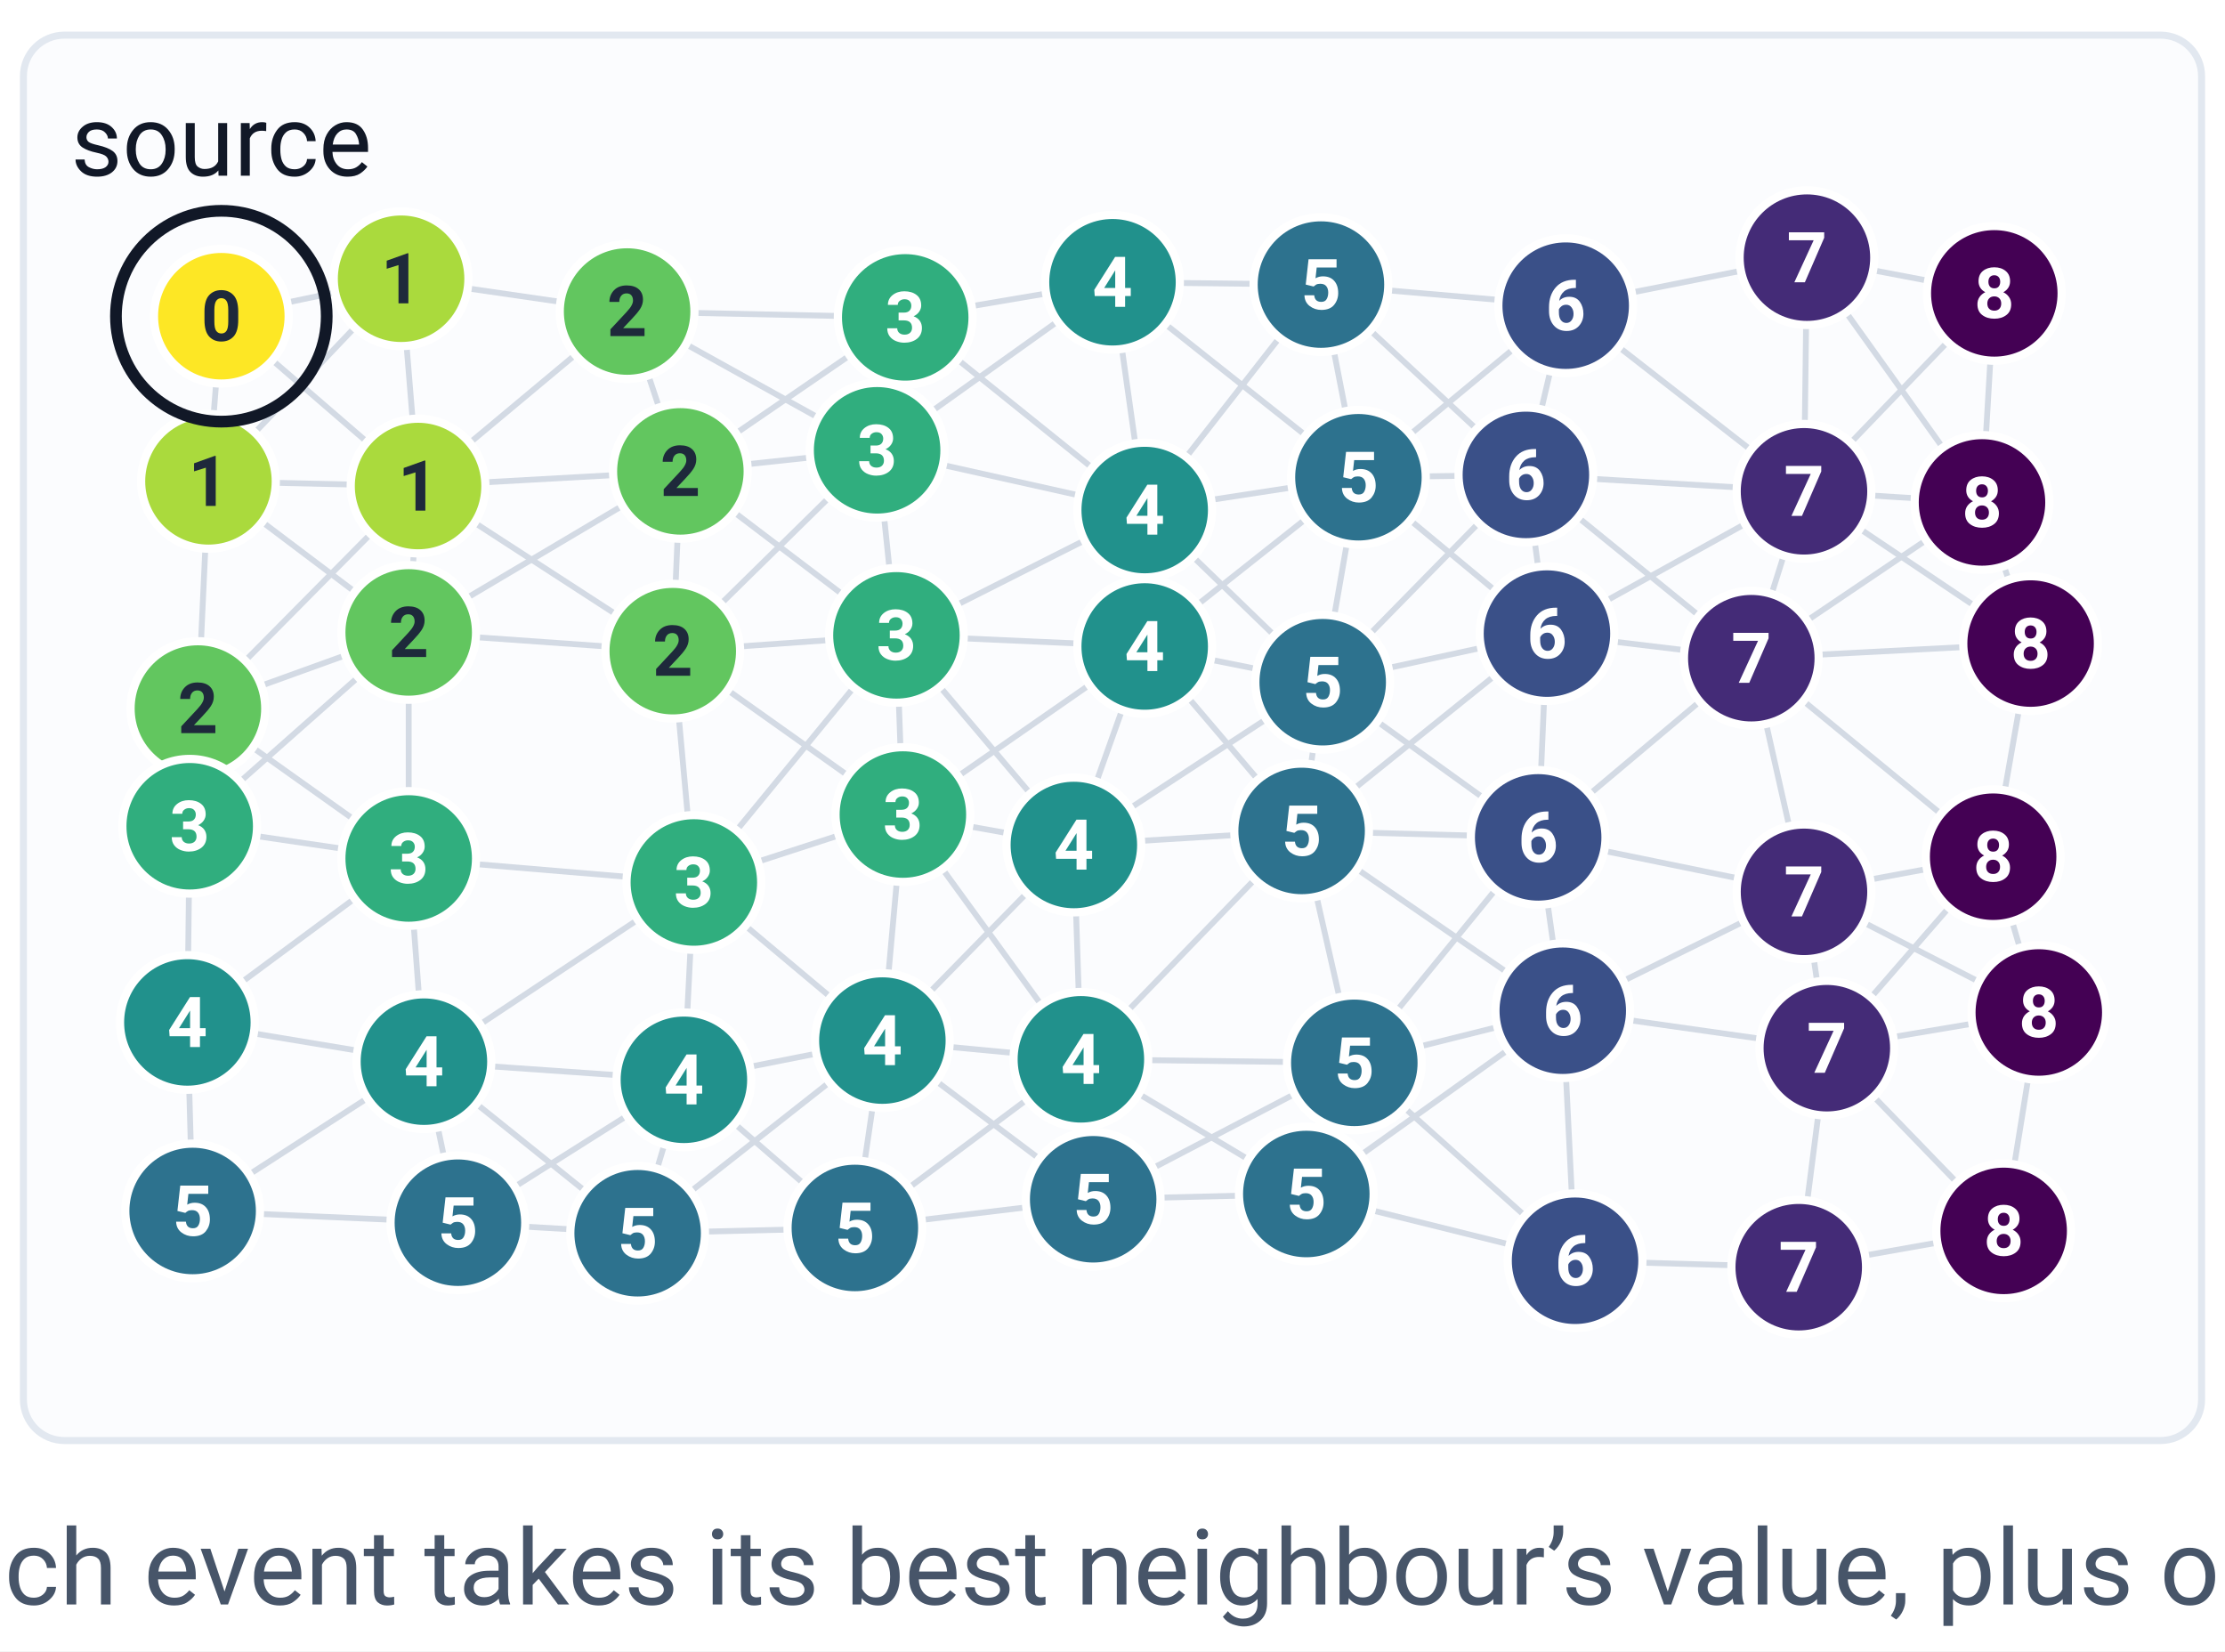
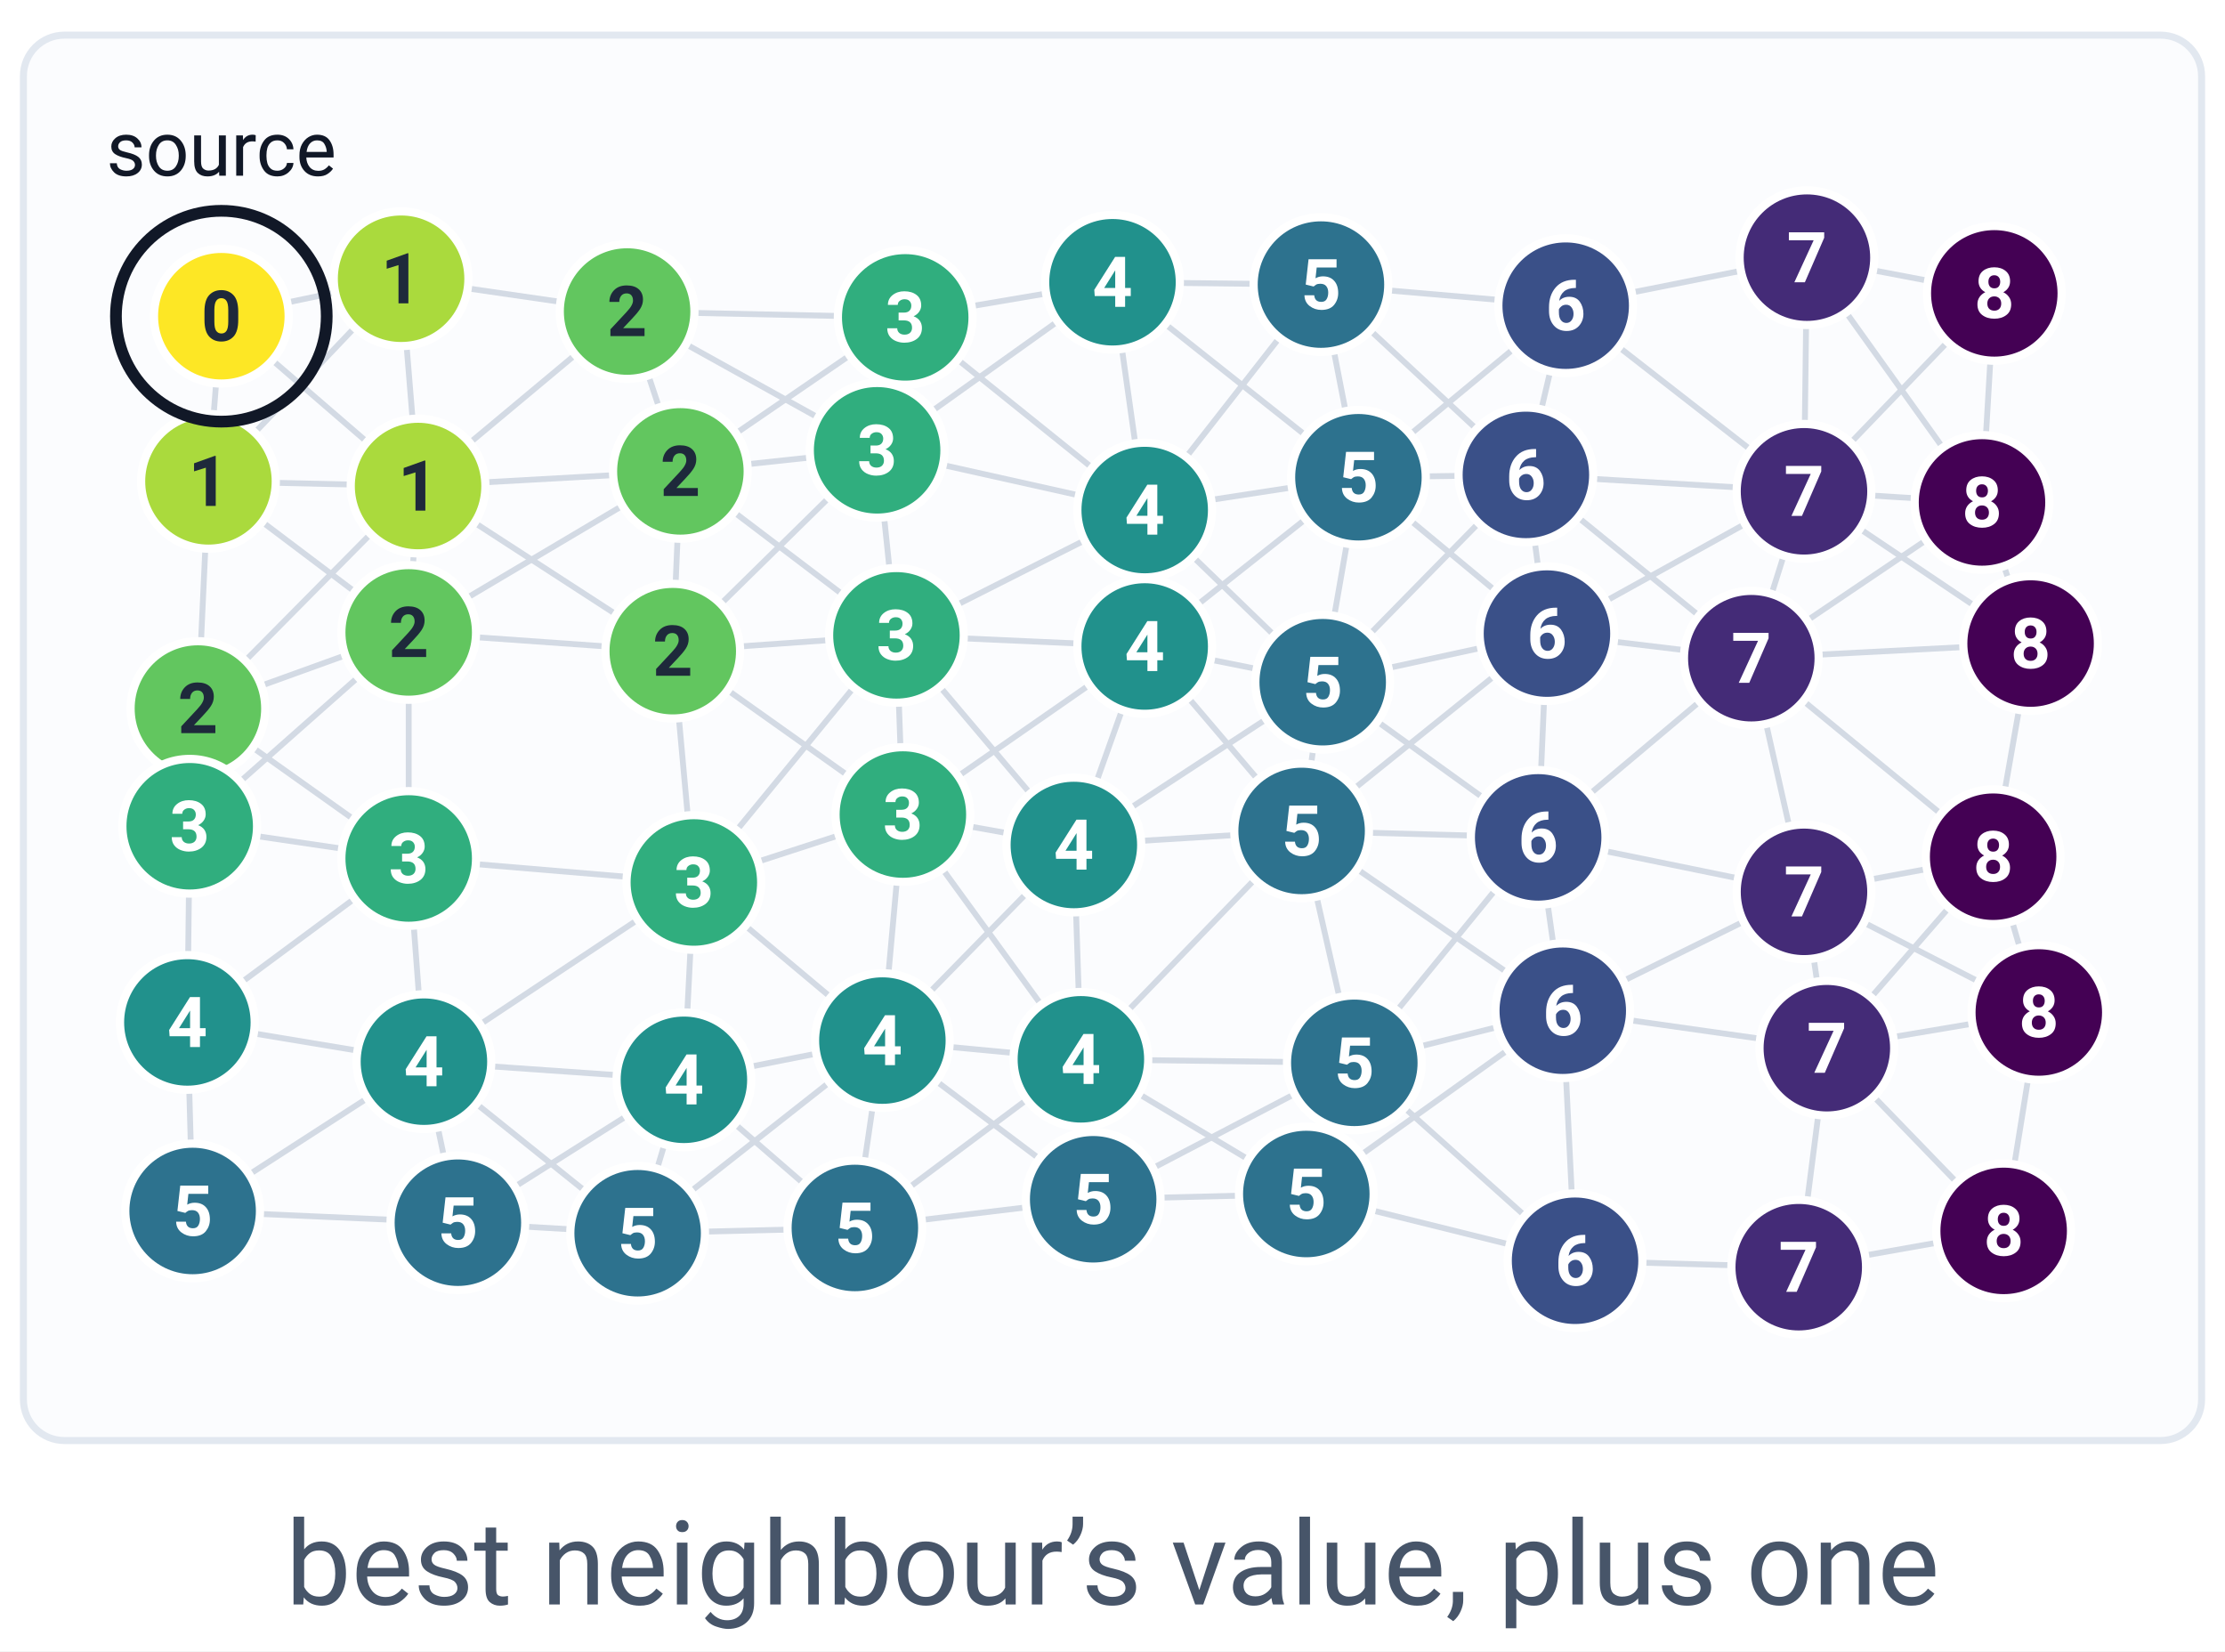
<svg xmlns="http://www.w3.org/2000/svg" viewBox="0 0 380 282" width="380" height="282" font-family="ui-sans-serif, system-ui, -apple-system, 'Segoe UI', Roboto, sans-serif">
  <rect width="380" height="282" fill="#ffffff" />
  <rect x="4" y="6" width="372" height="240" rx="7" fill="#fbfcfe" stroke="#e2e8f0" stroke-width="1.2" />
  <line x1="37.8" y1="54.0" x2="35.6" y2="82.2" stroke="#d3dae4" stroke-width="1" />
  <line x1="37.8" y1="54.0" x2="68.5" y2="47.6" stroke="#d3dae4" stroke-width="1" />
  <line x1="37.8" y1="54.0" x2="71.4" y2="83.0" stroke="#d3dae4" stroke-width="1" />
  <line x1="35.6" y1="82.2" x2="33.8" y2="121.0" stroke="#d3dae4" stroke-width="1" />
  <line x1="35.6" y1="82.2" x2="68.5" y2="47.6" stroke="#d3dae4" stroke-width="1" />
  <line x1="35.6" y1="82.2" x2="71.4" y2="83.0" stroke="#d3dae4" stroke-width="1" />
  <line x1="35.6" y1="82.2" x2="69.8" y2="108.0" stroke="#d3dae4" stroke-width="1" />
  <line x1="33.8" y1="121.0" x2="32.4" y2="141.1" stroke="#d3dae4" stroke-width="1" />
  <line x1="33.8" y1="121.0" x2="71.4" y2="83.0" stroke="#d3dae4" stroke-width="1" />
  <line x1="33.8" y1="121.0" x2="69.8" y2="108.0" stroke="#d3dae4" stroke-width="1" />
  <line x1="33.8" y1="121.0" x2="69.8" y2="146.6" stroke="#d3dae4" stroke-width="1" />
  <line x1="32.4" y1="141.1" x2="32.0" y2="174.6" stroke="#d3dae4" stroke-width="1" />
  <line x1="32.4" y1="141.1" x2="69.8" y2="108.0" stroke="#d3dae4" stroke-width="1" />
  <line x1="32.4" y1="141.1" x2="69.8" y2="146.6" stroke="#d3dae4" stroke-width="1" />
  <line x1="32.0" y1="174.6" x2="32.9" y2="206.8" stroke="#d3dae4" stroke-width="1" />
  <line x1="32.0" y1="174.6" x2="69.8" y2="146.6" stroke="#d3dae4" stroke-width="1" />
  <line x1="32.0" y1="174.6" x2="72.4" y2="181.3" stroke="#d3dae4" stroke-width="1" />
  <line x1="32.9" y1="206.8" x2="72.4" y2="181.3" stroke="#d3dae4" stroke-width="1" />
  <line x1="32.9" y1="206.8" x2="78.2" y2="208.8" stroke="#d3dae4" stroke-width="1" />
  <line x1="68.5" y1="47.6" x2="71.4" y2="83.0" stroke="#d3dae4" stroke-width="1" />
  <line x1="68.5" y1="47.6" x2="107.1" y2="53.2" stroke="#d3dae4" stroke-width="1" />
  <line x1="71.4" y1="83.0" x2="69.8" y2="108.0" stroke="#d3dae4" stroke-width="1" />
  <line x1="71.4" y1="83.0" x2="107.1" y2="53.2" stroke="#d3dae4" stroke-width="1" />
  <line x1="71.4" y1="83.0" x2="116.2" y2="80.5" stroke="#d3dae4" stroke-width="1" />
  <line x1="71.4" y1="83.0" x2="114.9" y2="111.2" stroke="#d3dae4" stroke-width="1" />
  <line x1="69.8" y1="108.0" x2="69.8" y2="146.6" stroke="#d3dae4" stroke-width="1" />
  <line x1="69.8" y1="108.0" x2="116.2" y2="80.5" stroke="#d3dae4" stroke-width="1" />
  <line x1="69.8" y1="108.0" x2="114.9" y2="111.2" stroke="#d3dae4" stroke-width="1" />
  <line x1="69.8" y1="146.6" x2="72.4" y2="181.3" stroke="#d3dae4" stroke-width="1" />
  <line x1="69.8" y1="146.6" x2="118.5" y2="150.7" stroke="#d3dae4" stroke-width="1" />
  <line x1="72.4" y1="181.3" x2="78.2" y2="208.8" stroke="#d3dae4" stroke-width="1" />
  <line x1="72.4" y1="181.3" x2="118.5" y2="150.7" stroke="#d3dae4" stroke-width="1" />
  <line x1="72.4" y1="181.3" x2="116.8" y2="184.4" stroke="#d3dae4" stroke-width="1" />
  <line x1="72.4" y1="181.3" x2="108.9" y2="210.6" stroke="#d3dae4" stroke-width="1" />
  <line x1="78.2" y1="208.8" x2="116.8" y2="184.4" stroke="#d3dae4" stroke-width="1" />
  <line x1="78.2" y1="208.8" x2="108.9" y2="210.6" stroke="#d3dae4" stroke-width="1" />
  <line x1="107.1" y1="53.2" x2="116.2" y2="80.5" stroke="#d3dae4" stroke-width="1" />
  <line x1="107.1" y1="53.2" x2="154.6" y2="54.2" stroke="#d3dae4" stroke-width="1" />
  <line x1="107.1" y1="53.2" x2="149.8" y2="76.9" stroke="#d3dae4" stroke-width="1" />
  <line x1="116.2" y1="80.5" x2="114.9" y2="111.2" stroke="#d3dae4" stroke-width="1" />
  <line x1="116.2" y1="80.5" x2="154.6" y2="54.2" stroke="#d3dae4" stroke-width="1" />
  <line x1="116.2" y1="80.5" x2="149.8" y2="76.9" stroke="#d3dae4" stroke-width="1" />
  <line x1="116.2" y1="80.5" x2="153.1" y2="108.5" stroke="#d3dae4" stroke-width="1" />
  <line x1="114.9" y1="111.2" x2="118.5" y2="150.7" stroke="#d3dae4" stroke-width="1" />
  <line x1="114.9" y1="111.2" x2="149.8" y2="76.9" stroke="#d3dae4" stroke-width="1" />
  <line x1="114.9" y1="111.2" x2="153.1" y2="108.5" stroke="#d3dae4" stroke-width="1" />
  <line x1="114.9" y1="111.2" x2="154.2" y2="139.1" stroke="#d3dae4" stroke-width="1" />
  <line x1="118.5" y1="150.7" x2="116.8" y2="184.4" stroke="#d3dae4" stroke-width="1" />
  <line x1="118.5" y1="150.7" x2="153.1" y2="108.5" stroke="#d3dae4" stroke-width="1" />
  <line x1="118.5" y1="150.7" x2="154.2" y2="139.1" stroke="#d3dae4" stroke-width="1" />
  <line x1="118.5" y1="150.7" x2="150.7" y2="177.7" stroke="#d3dae4" stroke-width="1" />
  <line x1="116.8" y1="184.4" x2="108.9" y2="210.6" stroke="#d3dae4" stroke-width="1" />
  <line x1="116.8" y1="184.4" x2="150.7" y2="177.7" stroke="#d3dae4" stroke-width="1" />
  <line x1="116.8" y1="184.4" x2="146.0" y2="209.7" stroke="#d3dae4" stroke-width="1" />
  <line x1="108.9" y1="210.6" x2="150.7" y2="177.7" stroke="#d3dae4" stroke-width="1" />
  <line x1="108.9" y1="210.6" x2="146.0" y2="209.7" stroke="#d3dae4" stroke-width="1" />
  <line x1="154.6" y1="54.2" x2="149.8" y2="76.9" stroke="#d3dae4" stroke-width="1" />
  <line x1="154.6" y1="54.2" x2="190.0" y2="48.2" stroke="#d3dae4" stroke-width="1" />
  <line x1="154.6" y1="54.2" x2="195.5" y2="87.1" stroke="#d3dae4" stroke-width="1" />
  <line x1="149.8" y1="76.9" x2="153.1" y2="108.5" stroke="#d3dae4" stroke-width="1" />
  <line x1="149.8" y1="76.9" x2="190.0" y2="48.2" stroke="#d3dae4" stroke-width="1" />
  <line x1="149.8" y1="76.9" x2="195.5" y2="87.1" stroke="#d3dae4" stroke-width="1" />
  <line x1="153.1" y1="108.5" x2="154.2" y2="139.1" stroke="#d3dae4" stroke-width="1" />
  <line x1="153.1" y1="108.5" x2="195.5" y2="87.1" stroke="#d3dae4" stroke-width="1" />
  <line x1="153.1" y1="108.5" x2="195.5" y2="110.4" stroke="#d3dae4" stroke-width="1" />
  <line x1="153.1" y1="108.5" x2="183.4" y2="144.3" stroke="#d3dae4" stroke-width="1" />
  <line x1="154.2" y1="139.1" x2="150.7" y2="177.7" stroke="#d3dae4" stroke-width="1" />
  <line x1="154.2" y1="139.1" x2="195.5" y2="110.4" stroke="#d3dae4" stroke-width="1" />
  <line x1="154.2" y1="139.1" x2="183.4" y2="144.3" stroke="#d3dae4" stroke-width="1" />
  <line x1="154.2" y1="139.1" x2="184.6" y2="180.9" stroke="#d3dae4" stroke-width="1" />
  <line x1="150.7" y1="177.7" x2="146.0" y2="209.7" stroke="#d3dae4" stroke-width="1" />
  <line x1="150.7" y1="177.7" x2="183.4" y2="144.3" stroke="#d3dae4" stroke-width="1" />
  <line x1="150.7" y1="177.7" x2="184.6" y2="180.9" stroke="#d3dae4" stroke-width="1" />
  <line x1="150.7" y1="177.7" x2="186.7" y2="204.8" stroke="#d3dae4" stroke-width="1" />
  <line x1="146.0" y1="209.7" x2="184.6" y2="180.9" stroke="#d3dae4" stroke-width="1" />
  <line x1="146.0" y1="209.7" x2="186.7" y2="204.8" stroke="#d3dae4" stroke-width="1" />
  <line x1="190.0" y1="48.2" x2="195.5" y2="87.1" stroke="#d3dae4" stroke-width="1" />
  <line x1="190.0" y1="48.2" x2="225.6" y2="48.6" stroke="#d3dae4" stroke-width="1" />
  <line x1="190.0" y1="48.2" x2="232.0" y2="81.5" stroke="#d3dae4" stroke-width="1" />
  <line x1="195.5" y1="87.1" x2="195.5" y2="110.4" stroke="#d3dae4" stroke-width="1" />
  <line x1="195.5" y1="87.1" x2="225.6" y2="48.6" stroke="#d3dae4" stroke-width="1" />
  <line x1="195.5" y1="87.1" x2="232.0" y2="81.5" stroke="#d3dae4" stroke-width="1" />
  <line x1="195.5" y1="87.1" x2="225.9" y2="116.5" stroke="#d3dae4" stroke-width="1" />
  <line x1="195.5" y1="110.4" x2="183.4" y2="144.3" stroke="#d3dae4" stroke-width="1" />
  <line x1="195.5" y1="110.4" x2="232.0" y2="81.5" stroke="#d3dae4" stroke-width="1" />
  <line x1="195.5" y1="110.4" x2="225.9" y2="116.5" stroke="#d3dae4" stroke-width="1" />
  <line x1="195.5" y1="110.4" x2="222.3" y2="141.9" stroke="#d3dae4" stroke-width="1" />
  <line x1="183.4" y1="144.3" x2="184.6" y2="180.9" stroke="#d3dae4" stroke-width="1" />
  <line x1="183.4" y1="144.3" x2="225.9" y2="116.5" stroke="#d3dae4" stroke-width="1" />
  <line x1="183.4" y1="144.3" x2="222.3" y2="141.9" stroke="#d3dae4" stroke-width="1" />
  <line x1="184.6" y1="180.9" x2="186.7" y2="204.8" stroke="#d3dae4" stroke-width="1" />
  <line x1="184.6" y1="180.9" x2="222.3" y2="141.9" stroke="#d3dae4" stroke-width="1" />
  <line x1="184.6" y1="180.9" x2="231.3" y2="181.5" stroke="#d3dae4" stroke-width="1" />
  <line x1="184.6" y1="180.9" x2="223.1" y2="203.9" stroke="#d3dae4" stroke-width="1" />
  <line x1="186.7" y1="204.8" x2="231.3" y2="181.5" stroke="#d3dae4" stroke-width="1" />
  <line x1="186.7" y1="204.8" x2="223.1" y2="203.9" stroke="#d3dae4" stroke-width="1" />
  <line x1="225.6" y1="48.6" x2="232.0" y2="81.5" stroke="#d3dae4" stroke-width="1" />
  <line x1="225.6" y1="48.6" x2="267.4" y2="52.2" stroke="#d3dae4" stroke-width="1" />
  <line x1="225.6" y1="48.6" x2="260.6" y2="81.1" stroke="#d3dae4" stroke-width="1" />
  <line x1="232.0" y1="81.5" x2="225.9" y2="116.5" stroke="#d3dae4" stroke-width="1" />
  <line x1="232.0" y1="81.5" x2="267.4" y2="52.2" stroke="#d3dae4" stroke-width="1" />
  <line x1="232.0" y1="81.5" x2="260.6" y2="81.1" stroke="#d3dae4" stroke-width="1" />
  <line x1="232.0" y1="81.5" x2="264.2" y2="108.2" stroke="#d3dae4" stroke-width="1" />
  <line x1="225.9" y1="116.5" x2="222.3" y2="141.9" stroke="#d3dae4" stroke-width="1" />
  <line x1="225.9" y1="116.5" x2="260.6" y2="81.1" stroke="#d3dae4" stroke-width="1" />
  <line x1="225.9" y1="116.5" x2="264.2" y2="108.2" stroke="#d3dae4" stroke-width="1" />
  <line x1="225.9" y1="116.5" x2="262.7" y2="143.0" stroke="#d3dae4" stroke-width="1" />
  <line x1="222.3" y1="141.9" x2="231.3" y2="181.5" stroke="#d3dae4" stroke-width="1" />
  <line x1="222.3" y1="141.9" x2="264.2" y2="108.2" stroke="#d3dae4" stroke-width="1" />
  <line x1="222.3" y1="141.9" x2="262.7" y2="143.0" stroke="#d3dae4" stroke-width="1" />
  <line x1="222.3" y1="141.9" x2="266.9" y2="172.6" stroke="#d3dae4" stroke-width="1" />
  <line x1="231.3" y1="181.5" x2="223.1" y2="203.9" stroke="#d3dae4" stroke-width="1" />
  <line x1="231.3" y1="181.5" x2="262.7" y2="143.0" stroke="#d3dae4" stroke-width="1" />
  <line x1="231.3" y1="181.5" x2="266.9" y2="172.6" stroke="#d3dae4" stroke-width="1" />
  <line x1="231.3" y1="181.5" x2="269.0" y2="215.3" stroke="#d3dae4" stroke-width="1" />
  <line x1="223.1" y1="203.9" x2="266.9" y2="172.6" stroke="#d3dae4" stroke-width="1" />
  <line x1="223.1" y1="203.9" x2="269.0" y2="215.3" stroke="#d3dae4" stroke-width="1" />
  <line x1="267.4" y1="52.2" x2="260.6" y2="81.1" stroke="#d3dae4" stroke-width="1" />
  <line x1="267.4" y1="52.2" x2="308.6" y2="44.0" stroke="#d3dae4" stroke-width="1" />
  <line x1="267.4" y1="52.2" x2="308.1" y2="83.9" stroke="#d3dae4" stroke-width="1" />
  <line x1="260.6" y1="81.1" x2="264.2" y2="108.2" stroke="#d3dae4" stroke-width="1" />
  <line x1="260.6" y1="81.1" x2="308.1" y2="83.9" stroke="#d3dae4" stroke-width="1" />
  <line x1="260.6" y1="81.1" x2="299.1" y2="112.4" stroke="#d3dae4" stroke-width="1" />
  <line x1="264.2" y1="108.2" x2="262.7" y2="143.0" stroke="#d3dae4" stroke-width="1" />
  <line x1="264.2" y1="108.2" x2="308.1" y2="83.9" stroke="#d3dae4" stroke-width="1" />
  <line x1="264.2" y1="108.2" x2="299.1" y2="112.4" stroke="#d3dae4" stroke-width="1" />
  <line x1="262.7" y1="143.0" x2="266.9" y2="172.6" stroke="#d3dae4" stroke-width="1" />
  <line x1="262.7" y1="143.0" x2="299.1" y2="112.4" stroke="#d3dae4" stroke-width="1" />
  <line x1="262.7" y1="143.0" x2="308.1" y2="152.3" stroke="#d3dae4" stroke-width="1" />
  <line x1="266.9" y1="172.6" x2="269.0" y2="215.3" stroke="#d3dae4" stroke-width="1" />
  <line x1="266.9" y1="172.6" x2="308.1" y2="152.3" stroke="#d3dae4" stroke-width="1" />
  <line x1="266.9" y1="172.6" x2="312.0" y2="179.0" stroke="#d3dae4" stroke-width="1" />
  <line x1="269.0" y1="215.3" x2="307.2" y2="216.4" stroke="#d3dae4" stroke-width="1" />
  <line x1="308.6" y1="44.0" x2="308.1" y2="83.9" stroke="#d3dae4" stroke-width="1" />
  <line x1="308.6" y1="44.0" x2="340.6" y2="50.1" stroke="#d3dae4" stroke-width="1" />
  <line x1="308.6" y1="44.0" x2="338.5" y2="85.8" stroke="#d3dae4" stroke-width="1" />
  <line x1="308.1" y1="83.9" x2="299.1" y2="112.4" stroke="#d3dae4" stroke-width="1" />
  <line x1="308.1" y1="83.9" x2="340.6" y2="50.1" stroke="#d3dae4" stroke-width="1" />
  <line x1="308.1" y1="83.9" x2="338.5" y2="85.8" stroke="#d3dae4" stroke-width="1" />
  <line x1="308.1" y1="83.9" x2="346.8" y2="109.9" stroke="#d3dae4" stroke-width="1" />
  <line x1="299.1" y1="112.4" x2="308.1" y2="152.3" stroke="#d3dae4" stroke-width="1" />
  <line x1="299.1" y1="112.4" x2="338.5" y2="85.8" stroke="#d3dae4" stroke-width="1" />
  <line x1="299.1" y1="112.4" x2="346.8" y2="109.9" stroke="#d3dae4" stroke-width="1" />
  <line x1="299.1" y1="112.4" x2="340.4" y2="146.3" stroke="#d3dae4" stroke-width="1" />
  <line x1="308.1" y1="152.3" x2="312.0" y2="179.0" stroke="#d3dae4" stroke-width="1" />
  <line x1="308.1" y1="152.3" x2="340.4" y2="146.3" stroke="#d3dae4" stroke-width="1" />
  <line x1="308.1" y1="152.3" x2="348.2" y2="172.9" stroke="#d3dae4" stroke-width="1" />
  <line x1="312.0" y1="179.0" x2="307.2" y2="216.4" stroke="#d3dae4" stroke-width="1" />
  <line x1="312.0" y1="179.0" x2="340.4" y2="146.3" stroke="#d3dae4" stroke-width="1" />
  <line x1="312.0" y1="179.0" x2="348.2" y2="172.9" stroke="#d3dae4" stroke-width="1" />
  <line x1="312.0" y1="179.0" x2="342.2" y2="210.2" stroke="#d3dae4" stroke-width="1" />
  <line x1="307.2" y1="216.4" x2="342.2" y2="210.2" stroke="#d3dae4" stroke-width="1" />
  <line x1="340.6" y1="50.1" x2="338.5" y2="85.8" stroke="#d3dae4" stroke-width="1" />
  <line x1="338.5" y1="85.8" x2="346.8" y2="109.9" stroke="#d3dae4" stroke-width="1" />
  <line x1="346.8" y1="109.9" x2="340.4" y2="146.3" stroke="#d3dae4" stroke-width="1" />
  <line x1="340.4" y1="146.3" x2="348.2" y2="172.9" stroke="#d3dae4" stroke-width="1" />
  <line x1="348.2" y1="172.9" x2="342.2" y2="210.2" stroke="#d3dae4" stroke-width="1" />
  <circle cx="37.8" cy="54.0" r="11.5" fill="#fde725" stroke="#ffffff" stroke-width="1.4" />
  <text x="37.8" y="58.2" font-size="12" fill="#1e293b" text-anchor="middle" font-weight="600">0</text>
  <circle cx="35.6" cy="82.2" r="11.5" fill="#aada3d" stroke="#ffffff" stroke-width="1.4" />
  <text x="35.6" y="86.4" font-size="12" fill="#1e293b" text-anchor="middle" font-weight="600">1</text>
  <circle cx="33.8" cy="121.0" r="11.5" fill="#62c65f" stroke="#ffffff" stroke-width="1.4" />
  <text x="33.8" y="125.2" font-size="12" fill="#1e293b" text-anchor="middle" font-weight="600">2</text>
  <circle cx="32.4" cy="141.1" r="11.5" fill="#30ae7e" stroke="#ffffff" stroke-width="1.4" />
  <text x="32.4" y="145.3" font-size="12" fill="#ffffff" text-anchor="middle" font-weight="600">3</text>
  <circle cx="32.0" cy="174.6" r="11.5" fill="#21918c" stroke="#ffffff" stroke-width="1.4" />
  <text x="32.0" y="178.8" font-size="12" fill="#ffffff" text-anchor="middle" font-weight="600">4</text>
  <circle cx="32.9" cy="206.8" r="11.5" fill="#2d728e" stroke="#ffffff" stroke-width="1.4" />
  <text x="32.9" y="211.0" font-size="12" fill="#ffffff" text-anchor="middle" font-weight="600">5</text>
  <circle cx="68.5" cy="47.6" r="11.5" fill="#aada3d" stroke="#ffffff" stroke-width="1.4" />
  <text x="68.5" y="51.8" font-size="12" fill="#1e293b" text-anchor="middle" font-weight="600">1</text>
  <circle cx="71.4" cy="83.0" r="11.5" fill="#aada3d" stroke="#ffffff" stroke-width="1.4" />
  <text x="71.4" y="87.2" font-size="12" fill="#1e293b" text-anchor="middle" font-weight="600">1</text>
  <circle cx="69.8" cy="108.0" r="11.5" fill="#62c65f" stroke="#ffffff" stroke-width="1.4" />
  <text x="69.8" y="112.2" font-size="12" fill="#1e293b" text-anchor="middle" font-weight="600">2</text>
  <circle cx="69.8" cy="146.6" r="11.5" fill="#30ae7e" stroke="#ffffff" stroke-width="1.4" />
  <text x="69.8" y="150.8" font-size="12" fill="#ffffff" text-anchor="middle" font-weight="600">3</text>
  <circle cx="72.4" cy="181.3" r="11.5" fill="#21918c" stroke="#ffffff" stroke-width="1.4" />
  <text x="72.4" y="185.5" font-size="12" fill="#ffffff" text-anchor="middle" font-weight="600">4</text>
  <circle cx="78.2" cy="208.8" r="11.5" fill="#2d728e" stroke="#ffffff" stroke-width="1.4" />
  <text x="78.2" y="213.0" font-size="12" fill="#ffffff" text-anchor="middle" font-weight="600">5</text>
  <circle cx="107.1" cy="53.2" r="11.5" fill="#62c65f" stroke="#ffffff" stroke-width="1.4" />
  <text x="107.1" y="57.4" font-size="12" fill="#1e293b" text-anchor="middle" font-weight="600">2</text>
  <circle cx="116.2" cy="80.5" r="11.5" fill="#62c65f" stroke="#ffffff" stroke-width="1.4" />
  <text x="116.2" y="84.7" font-size="12" fill="#1e293b" text-anchor="middle" font-weight="600">2</text>
  <circle cx="114.9" cy="111.2" r="11.5" fill="#62c65f" stroke="#ffffff" stroke-width="1.4" />
  <text x="114.9" y="115.4" font-size="12" fill="#1e293b" text-anchor="middle" font-weight="600">2</text>
  <circle cx="118.5" cy="150.7" r="11.5" fill="#30ae7e" stroke="#ffffff" stroke-width="1.4" />
  <text x="118.5" y="154.9" font-size="12" fill="#ffffff" text-anchor="middle" font-weight="600">3</text>
  <circle cx="116.8" cy="184.4" r="11.5" fill="#21918c" stroke="#ffffff" stroke-width="1.4" />
  <text x="116.8" y="188.6" font-size="12" fill="#ffffff" text-anchor="middle" font-weight="600">4</text>
  <circle cx="108.9" cy="210.6" r="11.5" fill="#2d728e" stroke="#ffffff" stroke-width="1.4" />
  <text x="108.9" y="214.8" font-size="12" fill="#ffffff" text-anchor="middle" font-weight="600">5</text>
  <circle cx="154.6" cy="54.2" r="11.5" fill="#30ae7e" stroke="#ffffff" stroke-width="1.4" />
  <text x="154.6" y="58.4" font-size="12" fill="#ffffff" text-anchor="middle" font-weight="600">3</text>
  <circle cx="149.8" cy="76.9" r="11.5" fill="#30ae7e" stroke="#ffffff" stroke-width="1.4" />
  <text x="149.8" y="81.1" font-size="12" fill="#ffffff" text-anchor="middle" font-weight="600">3</text>
  <circle cx="153.1" cy="108.5" r="11.5" fill="#30ae7e" stroke="#ffffff" stroke-width="1.4" />
  <text x="153.1" y="112.7" font-size="12" fill="#ffffff" text-anchor="middle" font-weight="600">3</text>
  <circle cx="154.2" cy="139.1" r="11.5" fill="#30ae7e" stroke="#ffffff" stroke-width="1.4" />
  <text x="154.2" y="143.3" font-size="12" fill="#ffffff" text-anchor="middle" font-weight="600">3</text>
  <circle cx="150.7" cy="177.7" r="11.5" fill="#21918c" stroke="#ffffff" stroke-width="1.4" />
  <text x="150.7" y="181.9" font-size="12" fill="#ffffff" text-anchor="middle" font-weight="600">4</text>
  <circle cx="146.0" cy="209.7" r="11.5" fill="#2d728e" stroke="#ffffff" stroke-width="1.4" />
  <text x="146.0" y="213.9" font-size="12" fill="#ffffff" text-anchor="middle" font-weight="600">5</text>
  <circle cx="190.0" cy="48.2" r="11.5" fill="#21918c" stroke="#ffffff" stroke-width="1.4" />
  <text x="190.0" y="52.4" font-size="12" fill="#ffffff" text-anchor="middle" font-weight="600">4</text>
  <circle cx="195.5" cy="87.1" r="11.5" fill="#21918c" stroke="#ffffff" stroke-width="1.4" />
  <text x="195.5" y="91.3" font-size="12" fill="#ffffff" text-anchor="middle" font-weight="600">4</text>
  <circle cx="195.5" cy="110.4" r="11.5" fill="#21918c" stroke="#ffffff" stroke-width="1.4" />
  <text x="195.5" y="114.6" font-size="12" fill="#ffffff" text-anchor="middle" font-weight="600">4</text>
  <circle cx="183.4" cy="144.3" r="11.5" fill="#21918c" stroke="#ffffff" stroke-width="1.4" />
  <text x="183.4" y="148.5" font-size="12" fill="#ffffff" text-anchor="middle" font-weight="600">4</text>
  <circle cx="184.6" cy="180.9" r="11.5" fill="#21918c" stroke="#ffffff" stroke-width="1.4" />
  <text x="184.6" y="185.1" font-size="12" fill="#ffffff" text-anchor="middle" font-weight="600">4</text>
  <circle cx="186.7" cy="204.8" r="11.5" fill="#2d728e" stroke="#ffffff" stroke-width="1.4" />
  <text x="186.7" y="209.0" font-size="12" fill="#ffffff" text-anchor="middle" font-weight="600">5</text>
  <circle cx="225.6" cy="48.6" r="11.5" fill="#2d728e" stroke="#ffffff" stroke-width="1.4" />
  <text x="225.6" y="52.8" font-size="12" fill="#ffffff" text-anchor="middle" font-weight="600">5</text>
  <circle cx="232.0" cy="81.5" r="11.5" fill="#2d728e" stroke="#ffffff" stroke-width="1.4" />
  <text x="232.0" y="85.7" font-size="12" fill="#ffffff" text-anchor="middle" font-weight="600">5</text>
  <circle cx="225.9" cy="116.5" r="11.5" fill="#2d728e" stroke="#ffffff" stroke-width="1.4" />
  <text x="225.9" y="120.7" font-size="12" fill="#ffffff" text-anchor="middle" font-weight="600">5</text>
  <circle cx="222.3" cy="141.9" r="11.5" fill="#2d728e" stroke="#ffffff" stroke-width="1.4" />
  <text x="222.3" y="146.1" font-size="12" fill="#ffffff" text-anchor="middle" font-weight="600">5</text>
  <circle cx="231.3" cy="181.5" r="11.5" fill="#2d728e" stroke="#ffffff" stroke-width="1.4" />
  <text x="231.3" y="185.7" font-size="12" fill="#ffffff" text-anchor="middle" font-weight="600">5</text>
  <circle cx="223.1" cy="203.9" r="11.5" fill="#2d728e" stroke="#ffffff" stroke-width="1.4" />
  <text x="223.1" y="208.1" font-size="12" fill="#ffffff" text-anchor="middle" font-weight="600">5</text>
  <circle cx="267.4" cy="52.2" r="11.5" fill="#3a5088" stroke="#ffffff" stroke-width="1.4" />
  <text x="267.4" y="56.4" font-size="12" fill="#ffffff" text-anchor="middle" font-weight="600">6</text>
  <circle cx="260.6" cy="81.1" r="11.5" fill="#3a5088" stroke="#ffffff" stroke-width="1.4" />
  <text x="260.6" y="85.3" font-size="12" fill="#ffffff" text-anchor="middle" font-weight="600">6</text>
  <circle cx="264.2" cy="108.2" r="11.5" fill="#3a5088" stroke="#ffffff" stroke-width="1.4" />
  <text x="264.2" y="112.4" font-size="12" fill="#ffffff" text-anchor="middle" font-weight="600">6</text>
  <circle cx="262.7" cy="143.0" r="11.5" fill="#3a5088" stroke="#ffffff" stroke-width="1.4" />
  <text x="262.7" y="147.2" font-size="12" fill="#ffffff" text-anchor="middle" font-weight="600">6</text>
  <circle cx="266.9" cy="172.6" r="11.5" fill="#3a5088" stroke="#ffffff" stroke-width="1.4" />
  <text x="266.9" y="176.8" font-size="12" fill="#ffffff" text-anchor="middle" font-weight="600">6</text>
  <circle cx="269.0" cy="215.3" r="11.5" fill="#3a5088" stroke="#ffffff" stroke-width="1.4" />
  <text x="269.0" y="219.5" font-size="12" fill="#ffffff" text-anchor="middle" font-weight="600">6</text>
  <circle cx="308.6" cy="44.0" r="11.5" fill="#442b77" stroke="#ffffff" stroke-width="1.4" />
  <text x="308.6" y="48.2" font-size="12" fill="#ffffff" text-anchor="middle" font-weight="600">7</text>
  <circle cx="308.1" cy="83.9" r="11.5" fill="#442b77" stroke="#ffffff" stroke-width="1.4" />
  <text x="308.1" y="88.1" font-size="12" fill="#ffffff" text-anchor="middle" font-weight="600">7</text>
  <circle cx="299.1" cy="112.4" r="11.5" fill="#442b77" stroke="#ffffff" stroke-width="1.4" />
  <text x="299.1" y="116.6" font-size="12" fill="#ffffff" text-anchor="middle" font-weight="600">7</text>
  <circle cx="308.1" cy="152.3" r="11.5" fill="#442b77" stroke="#ffffff" stroke-width="1.4" />
  <text x="308.1" y="156.5" font-size="12" fill="#ffffff" text-anchor="middle" font-weight="600">7</text>
  <circle cx="312.0" cy="179.0" r="11.5" fill="#442b77" stroke="#ffffff" stroke-width="1.4" />
  <text x="312.0" y="183.2" font-size="12" fill="#ffffff" text-anchor="middle" font-weight="600">7</text>
  <circle cx="307.2" cy="216.4" r="11.5" fill="#442b77" stroke="#ffffff" stroke-width="1.4" />
  <text x="307.2" y="220.6" font-size="12" fill="#ffffff" text-anchor="middle" font-weight="600">7</text>
  <circle cx="340.6" cy="50.1" r="11.5" fill="#440154" stroke="#ffffff" stroke-width="1.4" />
  <text x="340.6" y="54.3" font-size="12" fill="#ffffff" text-anchor="middle" font-weight="600">8</text>
  <circle cx="338.5" cy="85.8" r="11.5" fill="#440154" stroke="#ffffff" stroke-width="1.4" />
  <text x="338.5" y="90.0" font-size="12" fill="#ffffff" text-anchor="middle" font-weight="600">8</text>
  <circle cx="346.8" cy="109.9" r="11.5" fill="#440154" stroke="#ffffff" stroke-width="1.4" />
  <text x="346.8" y="114.1" font-size="12" fill="#ffffff" text-anchor="middle" font-weight="600">8</text>
  <circle cx="340.4" cy="146.3" r="11.5" fill="#440154" stroke="#ffffff" stroke-width="1.4" />
  <text x="340.4" y="150.5" font-size="12" fill="#ffffff" text-anchor="middle" font-weight="600">8</text>
  <circle cx="348.2" cy="172.9" r="11.5" fill="#440154" stroke="#ffffff" stroke-width="1.4" />
  <text x="348.2" y="177.1" font-size="12" fill="#ffffff" text-anchor="middle" font-weight="600">8</text>
  <circle cx="342.2" cy="210.2" r="11.5" fill="#440154" stroke="#ffffff" stroke-width="1.4" />
  <text x="342.2" y="214.4" font-size="12" fill="#ffffff" text-anchor="middle" font-weight="600">8</text>
  <circle cx="37.8" cy="54.0" r="18" fill="none" stroke="#111827" stroke-width="2" />
-   <text x="37.8" y="30.0" font-size="17" fill="#111827" text-anchor="middle">source</text>
-   <text x="190.0" y="274" font-size="18" fill="#475569" text-anchor="middle">each event takes its best neighbour’s value, plus one</text>
+   <text x="37.8" y="30.0" font-size="13" fill="#111827" text-anchor="middle">source</text>
+   <text x="190.0" y="274" font-size="20" fill="#475569" text-anchor="middle">best neighbour’s value, plus one</text>
</svg>
